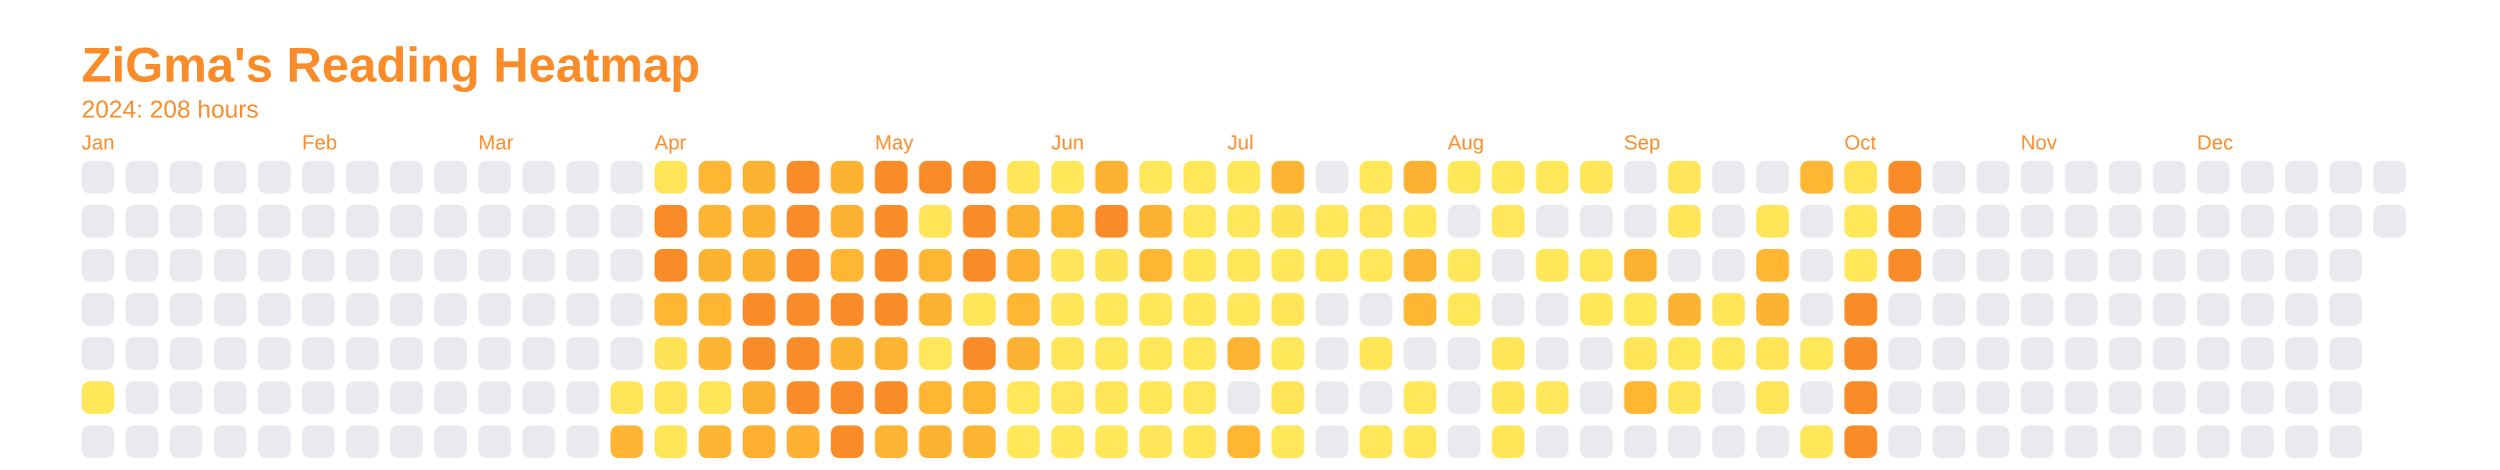
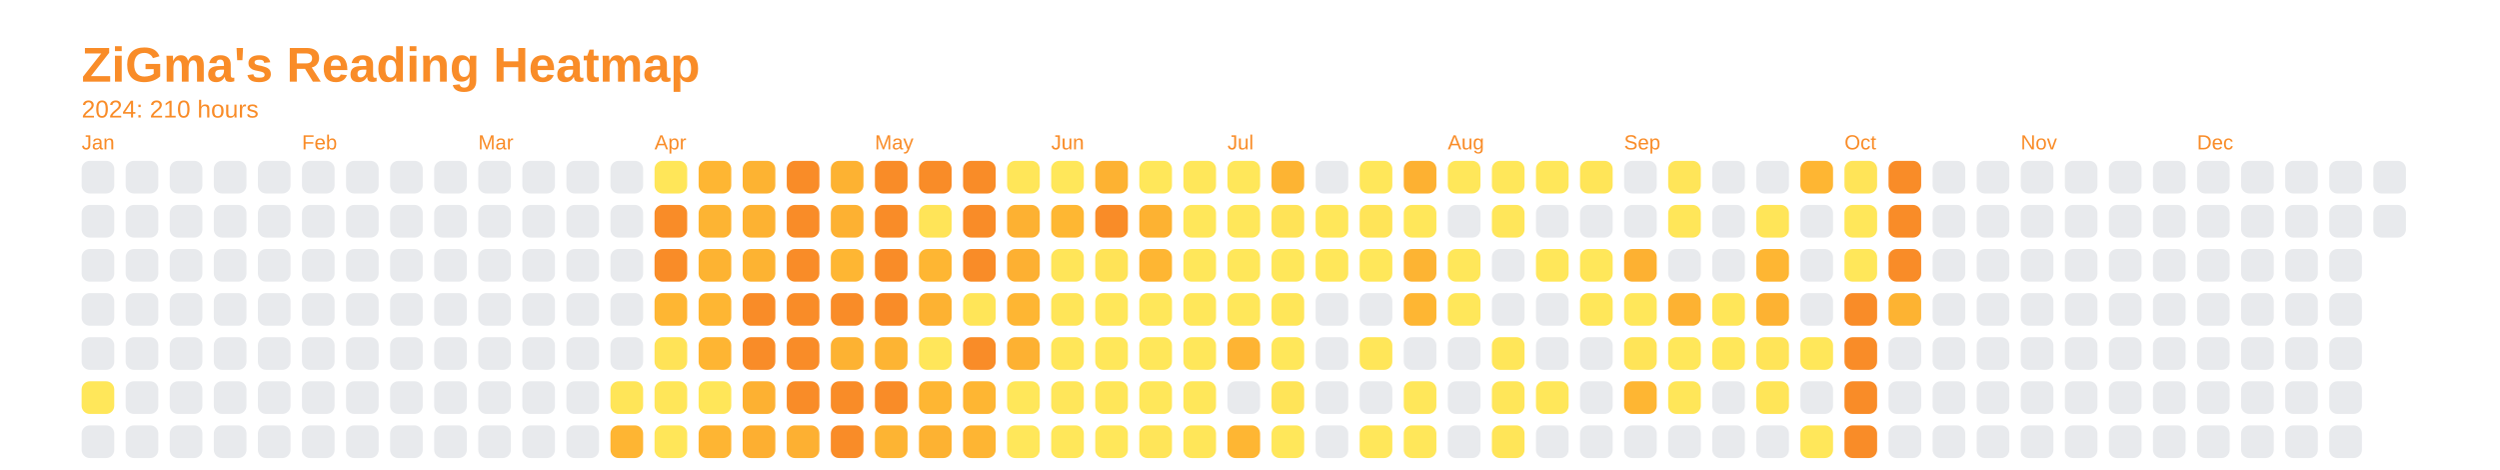
<svg xmlns="http://www.w3.org/2000/svg" baseProfile="full" height="57.5mm" version="1.1" viewBox="0,0,306.2,57.5" width="306.2mm">
  <defs />
  <rect fill="none" height="57.5" width="306.2" x="0" y="0" />
  <text fill="#f98c28" style="font-size:6px; font-family:Arial; font-weight:bold;" x="10" y="10">ZiGma's Reading Heatmap</text>
-   <text fill="#f98c28" style="font-size:3px; font-family:Arial;" x="10" y="14.4">2024: 208 hours</text>
+   <text fill="#f98c28" style="font-size:3px; font-family:Arial;" x="10" y="14.4">2024: 210 hours</text>
  <text fill="#f98c28" style="font-size:2.5px; font-family:Arial" x="10" y="18.3">Jan</text>
  <rect fill="#e8eaed" height="4" rx="1" ry="1" width="4" x="10" y="19.7" />
  <rect fill="#e8eaed" height="4" rx="1" ry="1" width="4" x="10" y="25.1" />
  <rect fill="#e8eaed" height="4" rx="1" ry="1" width="4" x="10" y="30.5" />
  <rect fill="#e8eaed" height="4" rx="1" ry="1" width="4" x="10" y="35.9" />
  <rect fill="#e8eaed" height="4" rx="1" ry="1" width="4" x="10" y="41.3" />
  <rect fill="#ffe75a" height="4" rx="1" ry="1" width="4" x="10" y="46.7" />
  <rect fill="#e8eaed" height="4" rx="1" ry="1" width="4" x="10" y="52.1" />
  <rect fill="#e8eaed" height="4" rx="1" ry="1" width="4" x="15.4" y="19.7" />
  <rect fill="#e8eaed" height="4" rx="1" ry="1" width="4" x="15.4" y="25.1" />
  <rect fill="#e8eaed" height="4" rx="1" ry="1" width="4" x="15.4" y="30.5" />
  <rect fill="#e8eaed" height="4" rx="1" ry="1" width="4" x="15.4" y="35.9" />
  <rect fill="#e8eaed" height="4" rx="1" ry="1" width="4" x="15.4" y="41.3" />
  <rect fill="#e8eaed" height="4" rx="1" ry="1" width="4" x="15.4" y="46.7" />
  <rect fill="#e8eaed" height="4" rx="1" ry="1" width="4" x="15.4" y="52.1" />
  <rect fill="#e8eaed" height="4" rx="1" ry="1" width="4" x="20.8" y="19.7" />
  <rect fill="#e8eaed" height="4" rx="1" ry="1" width="4" x="20.8" y="25.1" />
  <rect fill="#e8eaed" height="4" rx="1" ry="1" width="4" x="20.8" y="30.5" />
  <rect fill="#e8eaed" height="4" rx="1" ry="1" width="4" x="20.8" y="35.9" />
  <rect fill="#e8eaed" height="4" rx="1" ry="1" width="4" x="20.8" y="41.3" />
  <rect fill="#e8eaed" height="4" rx="1" ry="1" width="4" x="20.8" y="46.7" />
  <rect fill="#e8eaed" height="4" rx="1" ry="1" width="4" x="20.8" y="52.1" />
  <rect fill="#e8eaed" height="4" rx="1" ry="1" width="4" x="26.2" y="19.7" />
  <rect fill="#e8eaed" height="4" rx="1" ry="1" width="4" x="26.2" y="25.1" />
  <rect fill="#e8eaed" height="4" rx="1" ry="1" width="4" x="26.2" y="30.5" />
  <rect fill="#e8eaed" height="4" rx="1" ry="1" width="4" x="26.2" y="35.9" />
  <rect fill="#e8eaed" height="4" rx="1" ry="1" width="4" x="26.2" y="41.3" />
  <rect fill="#e8eaed" height="4" rx="1" ry="1" width="4" x="26.2" y="46.7" />
  <rect fill="#e8eaed" height="4" rx="1" ry="1" width="4" x="26.2" y="52.1" />
  <rect fill="#e8eaed" height="4" rx="1" ry="1" width="4" x="31.6" y="19.7" />
  <rect fill="#e8eaed" height="4" rx="1" ry="1" width="4" x="31.6" y="25.1" />
  <rect fill="#e8eaed" height="4" rx="1" ry="1" width="4" x="31.6" y="30.5" />
  <rect fill="#e8eaed" height="4" rx="1" ry="1" width="4" x="31.6" y="35.9" />
  <rect fill="#e8eaed" height="4" rx="1" ry="1" width="4" x="31.6" y="41.3" />
  <rect fill="#e8eaed" height="4" rx="1" ry="1" width="4" x="31.6" y="46.7" />
  <rect fill="#e8eaed" height="4" rx="1" ry="1" width="4" x="31.6" y="52.1" />
  <text fill="#f98c28" style="font-size:2.5px; font-family:Arial" x="37.0" y="18.3">Feb</text>
  <rect fill="#e8eaed" height="4" rx="1" ry="1" width="4" x="37.0" y="19.7" />
  <rect fill="#e8eaed" height="4" rx="1" ry="1" width="4" x="37.0" y="25.1" />
  <rect fill="#e8eaed" height="4" rx="1" ry="1" width="4" x="37.0" y="30.5" />
  <rect fill="#e8eaed" height="4" rx="1" ry="1" width="4" x="37.0" y="35.9" />
  <rect fill="#e8eaed" height="4" rx="1" ry="1" width="4" x="37.0" y="41.3" />
  <rect fill="#e8eaed" height="4" rx="1" ry="1" width="4" x="37.0" y="46.7" />
  <rect fill="#e8eaed" height="4" rx="1" ry="1" width="4" x="37.0" y="52.1" />
  <rect fill="#e8eaed" height="4" rx="1" ry="1" width="4" x="42.4" y="19.7" />
  <rect fill="#e8eaed" height="4" rx="1" ry="1" width="4" x="42.4" y="25.1" />
  <rect fill="#e8eaed" height="4" rx="1" ry="1" width="4" x="42.4" y="30.5" />
  <rect fill="#e8eaed" height="4" rx="1" ry="1" width="4" x="42.4" y="35.9" />
  <rect fill="#e8eaed" height="4" rx="1" ry="1" width="4" x="42.4" y="41.3" />
  <rect fill="#e8eaed" height="4" rx="1" ry="1" width="4" x="42.4" y="46.7" />
  <rect fill="#e8eaed" height="4" rx="1" ry="1" width="4" x="42.4" y="52.1" />
  <rect fill="#e8eaed" height="4" rx="1" ry="1" width="4" x="47.8" y="19.7" />
  <rect fill="#e8eaed" height="4" rx="1" ry="1" width="4" x="47.8" y="25.1" />
  <rect fill="#e8eaed" height="4" rx="1" ry="1" width="4" x="47.8" y="30.5" />
  <rect fill="#e8eaed" height="4" rx="1" ry="1" width="4" x="47.8" y="35.9" />
  <rect fill="#e8eaed" height="4" rx="1" ry="1" width="4" x="47.8" y="41.3" />
  <rect fill="#e8eaed" height="4" rx="1" ry="1" width="4" x="47.8" y="46.7" />
  <rect fill="#e8eaed" height="4" rx="1" ry="1" width="4" x="47.8" y="52.1" />
  <rect fill="#e8eaed" height="4" rx="1" ry="1" width="4" x="53.2" y="19.7" />
  <rect fill="#e8eaed" height="4" rx="1" ry="1" width="4" x="53.2" y="25.1" />
  <rect fill="#e8eaed" height="4" rx="1" ry="1" width="4" x="53.2" y="30.5" />
  <rect fill="#e8eaed" height="4" rx="1" ry="1" width="4" x="53.2" y="35.9" />
  <rect fill="#e8eaed" height="4" rx="1" ry="1" width="4" x="53.2" y="41.3" />
  <rect fill="#e8eaed" height="4" rx="1" ry="1" width="4" x="53.2" y="46.7" />
  <rect fill="#e8eaed" height="4" rx="1" ry="1" width="4" x="53.2" y="52.1" />
  <text fill="#f98c28" style="font-size:2.5px; font-family:Arial" x="58.6" y="18.3">Mar</text>
  <rect fill="#e8eaed" height="4" rx="1" ry="1" width="4" x="58.6" y="19.7" />
  <rect fill="#e8eaed" height="4" rx="1" ry="1" width="4" x="58.6" y="25.1" />
  <rect fill="#e8eaed" height="4" rx="1" ry="1" width="4" x="58.6" y="30.5" />
  <rect fill="#e8eaed" height="4" rx="1" ry="1" width="4" x="58.6" y="35.9" />
  <rect fill="#e8eaed" height="4" rx="1" ry="1" width="4" x="58.6" y="41.3" />
  <rect fill="#e8eaed" height="4" rx="1" ry="1" width="4" x="58.6" y="46.7" />
  <rect fill="#e8eaed" height="4" rx="1" ry="1" width="4" x="58.6" y="52.1" />
  <rect fill="#e8eaed" height="4" rx="1" ry="1" width="4" x="64" y="19.7" />
  <rect fill="#e8eaed" height="4" rx="1" ry="1" width="4" x="64" y="25.1" />
  <rect fill="#e8eaed" height="4" rx="1" ry="1" width="4" x="64" y="30.5" />
  <rect fill="#e8eaed" height="4" rx="1" ry="1" width="4" x="64" y="35.9" />
  <rect fill="#e8eaed" height="4" rx="1" ry="1" width="4" x="64" y="41.3" />
  <rect fill="#e8eaed" height="4" rx="1" ry="1" width="4" x="64" y="46.7" />
  <rect fill="#e8eaed" height="4" rx="1" ry="1" width="4" x="64" y="52.1" />
  <rect fill="#e8eaed" height="4" rx="1" ry="1" width="4" x="69.4" y="19.7" />
  <rect fill="#e8eaed" height="4" rx="1" ry="1" width="4" x="69.4" y="25.1" />
  <rect fill="#e8eaed" height="4" rx="1" ry="1" width="4" x="69.4" y="30.5" />
  <rect fill="#e8eaed" height="4" rx="1" ry="1" width="4" x="69.4" y="35.9" />
  <rect fill="#e8eaed" height="4" rx="1" ry="1" width="4" x="69.4" y="41.3" />
  <rect fill="#e8eaed" height="4" rx="1" ry="1" width="4" x="69.4" y="46.7" />
  <rect fill="#e8eaed" height="4" rx="1" ry="1" width="4" x="69.4" y="52.1" />
  <rect fill="#e8eaed" height="4" rx="1" ry="1" width="4" x="74.8" y="19.7" />
  <rect fill="#e8eaed" height="4" rx="1" ry="1" width="4" x="74.8" y="25.1" />
  <rect fill="#e8eaed" height="4" rx="1" ry="1" width="4" x="74.8" y="30.5" />
  <rect fill="#e8eaed" height="4" rx="1" ry="1" width="4" x="74.8" y="35.9" />
  <rect fill="#e8eaed" height="4" rx="1" ry="1" width="4" x="74.8" y="41.3" />
  <rect fill="#ffe558" height="4" rx="1" ry="1" width="4" x="74.8" y="46.7" />
  <rect fill="#feb533" height="4" rx="1" ry="1" width="4" x="74.8" y="52.1" />
  <text fill="#f98c28" style="font-size:2.5px; font-family:Arial" x="80.2" y="18.3">Apr</text>
  <rect fill="#ffe659" height="4" rx="1" ry="1" width="4" x="80.2" y="19.7" />
  <rect fill="#f98c28" height="4" rx="1" ry="1" width="4" x="80.2" y="25.1" />
  <rect fill="#f98c28" height="4" rx="1" ry="1" width="4" x="80.2" y="30.5" />
  <rect fill="#feb633" height="4" rx="1" ry="1" width="4" x="80.2" y="35.9" />
  <rect fill="#ffe357" height="4" rx="1" ry="1" width="4" x="80.2" y="41.3" />
  <rect fill="#ffe659" height="4" rx="1" ry="1" width="4" x="80.2" y="46.7" />
  <rect fill="#ffe659" height="4" rx="1" ry="1" width="4" x="80.2" y="52.1" />
  <rect fill="#feb633" height="4" rx="1" ry="1" width="4" x="85.6" y="19.7" />
  <rect fill="#fdb433" height="4" rx="1" ry="1" width="4" x="85.6" y="25.1" />
  <rect fill="#fdb332" height="4" rx="1" ry="1" width="4" x="85.6" y="30.5" />
  <rect fill="#feb633" height="4" rx="1" ry="1" width="4" x="85.6" y="35.9" />
  <rect fill="#feb533" height="4" rx="1" ry="1" width="4" x="85.6" y="41.3" />
  <rect fill="#ffe659" height="4" rx="1" ry="1" width="4" x="85.6" y="46.7" />
  <rect fill="#feb533" height="4" rx="1" ry="1" width="4" x="85.6" y="52.1" />
  <rect fill="#fdb332" height="4" rx="1" ry="1" width="4" x="91" y="19.7" />
  <rect fill="#fdb232" height="4" rx="1" ry="1" width="4" x="91" y="25.1" />
  <rect fill="#fdb332" height="4" rx="1" ry="1" width="4" x="91" y="30.5" />
  <rect fill="#f98c28" height="4" rx="1" ry="1" width="4" x="91" y="35.9" />
  <rect fill="#f98c28" height="4" rx="1" ry="1" width="4" x="91" y="41.3" />
  <rect fill="#fdb132" height="4" rx="1" ry="1" width="4" x="91" y="46.7" />
  <rect fill="#fdaf31" height="4" rx="1" ry="1" width="4" x="91" y="52.1" />
  <rect fill="#f98c28" height="4" rx="1" ry="1" width="4" x="96.4" y="19.7" />
  <rect fill="#f98c28" height="4" rx="1" ry="1" width="4" x="96.4" y="25.1" />
  <rect fill="#f98c28" height="4" rx="1" ry="1" width="4" x="96.4" y="30.5" />
  <rect fill="#f98c28" height="4" rx="1" ry="1" width="4" x="96.4" y="35.9" />
  <rect fill="#f98c28" height="4" rx="1" ry="1" width="4" x="96.4" y="41.3" />
  <rect fill="#f98c28" height="4" rx="1" ry="1" width="4" x="96.4" y="46.7" />
  <rect fill="#fdb032" height="4" rx="1" ry="1" width="4" x="96.4" y="52.1" />
  <rect fill="#fdb232" height="4" rx="1" ry="1" width="4" x="101.8" y="19.7" />
  <rect fill="#fdb132" height="4" rx="1" ry="1" width="4" x="101.8" y="25.1" />
  <rect fill="#feb633" height="4" rx="1" ry="1" width="4" x="101.8" y="30.5" />
  <rect fill="#f98c28" height="4" rx="1" ry="1" width="4" x="101.8" y="35.9" />
  <rect fill="#fdb232" height="4" rx="1" ry="1" width="4" x="101.8" y="41.3" />
  <rect fill="#f98c28" height="4" rx="1" ry="1" width="4" x="101.8" y="46.7" />
  <rect fill="#f98c28" height="4" rx="1" ry="1" width="4" x="101.8" y="52.1" />
  <text fill="#f98c28" style="font-size:2.5px; font-family:Arial" x="107.2" y="18.3">May</text>
  <rect fill="#f98c28" height="4" rx="1" ry="1" width="4" x="107.2" y="19.7" />
  <rect fill="#f98c28" height="4" rx="1" ry="1" width="4" x="107.2" y="25.1" />
  <rect fill="#f98c28" height="4" rx="1" ry="1" width="4" x="107.2" y="30.5" />
  <rect fill="#f98c28" height="4" rx="1" ry="1" width="4" x="107.2" y="35.9" />
  <rect fill="#fdb433" height="4" rx="1" ry="1" width="4" x="107.2" y="41.3" />
  <rect fill="#f98c28" height="4" rx="1" ry="1" width="4" x="107.2" y="46.7" />
  <rect fill="#fdb433" height="4" rx="1" ry="1" width="4" x="107.2" y="52.1" />
  <rect fill="#f98c28" height="4" rx="1" ry="1" width="4" x="112.6" y="19.7" />
  <rect fill="#ffe458" height="4" rx="1" ry="1" width="4" x="112.6" y="25.1" />
  <rect fill="#feb633" height="4" rx="1" ry="1" width="4" x="112.6" y="30.5" />
  <rect fill="#fdb232" height="4" rx="1" ry="1" width="4" x="112.6" y="35.9" />
  <rect fill="#ffe65a" height="4" rx="1" ry="1" width="4" x="112.6" y="41.3" />
  <rect fill="#feb633" height="4" rx="1" ry="1" width="4" x="112.6" y="46.7" />
  <rect fill="#fdb232" height="4" rx="1" ry="1" width="4" x="112.6" y="52.1" />
  <rect fill="#f98c28" height="4" rx="1" ry="1" width="4" x="118" y="19.7" />
  <rect fill="#f98c28" height="4" rx="1" ry="1" width="4" x="118" y="25.1" />
  <rect fill="#f98c28" height="4" rx="1" ry="1" width="4" x="118" y="30.5" />
  <rect fill="#ffe558" height="4" rx="1" ry="1" width="4" x="118" y="35.9" />
  <rect fill="#f98c28" height="4" rx="1" ry="1" width="4" x="118" y="41.3" />
  <rect fill="#feb633" height="4" rx="1" ry="1" width="4" x="118" y="46.7" />
  <rect fill="#feb533" height="4" rx="1" ry="1" width="4" x="118" y="52.1" />
  <rect fill="#ffe659" height="4" rx="1" ry="1" width="4" x="123.4" y="19.7" />
  <rect fill="#fdb132" height="4" rx="1" ry="1" width="4" x="123.4" y="25.1" />
  <rect fill="#fdb032" height="4" rx="1" ry="1" width="4" x="123.4" y="30.5" />
  <rect fill="#feb633" height="4" rx="1" ry="1" width="4" x="123.4" y="35.9" />
  <rect fill="#fdb132" height="4" rx="1" ry="1" width="4" x="123.4" y="41.3" />
  <rect fill="#ffe75a" height="4" rx="1" ry="1" width="4" x="123.4" y="46.7" />
  <rect fill="#ffe75a" height="4" rx="1" ry="1" width="4" x="123.4" y="52.1" />
  <text fill="#f98c28" style="font-size:2.5px; font-family:Arial" x="128.8" y="18.3">Jun</text>
  <rect fill="#ffe75a" height="4" rx="1" ry="1" width="4" x="128.8" y="19.7" />
  <rect fill="#feb733" height="4" rx="1" ry="1" width="4" x="128.8" y="25.1" />
  <rect fill="#ffe559" height="4" rx="1" ry="1" width="4" x="128.8" y="30.5" />
  <rect fill="#ffe558" height="4" rx="1" ry="1" width="4" x="128.8" y="35.9" />
  <rect fill="#ffe659" height="4" rx="1" ry="1" width="4" x="128.8" y="41.3" />
  <rect fill="#ffe65a" height="4" rx="1" ry="1" width="4" x="128.8" y="46.7" />
  <rect fill="#ffe75a" height="4" rx="1" ry="1" width="4" x="128.8" y="52.1" />
  <rect fill="#fdb232" height="4" rx="1" ry="1" width="4" x="134.2" y="19.7" />
  <rect fill="#f98c28" height="4" rx="1" ry="1" width="4" x="134.2" y="25.1" />
  <rect fill="#ffe357" height="4" rx="1" ry="1" width="4" x="134.2" y="30.5" />
  <rect fill="#ffe75a" height="4" rx="1" ry="1" width="4" x="134.2" y="35.9" />
  <rect fill="#ffe75a" height="4" rx="1" ry="1" width="4" x="134.2" y="41.3" />
  <rect fill="#ffe659" height="4" rx="1" ry="1" width="4" x="134.2" y="46.7" />
  <rect fill="#ffe75a" height="4" rx="1" ry="1" width="4" x="134.2" y="52.1" />
  <rect fill="#ffe75a" height="4" rx="1" ry="1" width="4" x="139.6" y="19.7" />
  <rect fill="#fdb232" height="4" rx="1" ry="1" width="4" x="139.6" y="25.1" />
  <rect fill="#feb633" height="4" rx="1" ry="1" width="4" x="139.6" y="30.5" />
  <rect fill="#ffe75a" height="4" rx="1" ry="1" width="4" x="139.6" y="35.9" />
  <rect fill="#ffe75a" height="4" rx="1" ry="1" width="4" x="139.6" y="41.3" />
  <rect fill="#ffe75a" height="4" rx="1" ry="1" width="4" x="139.6" y="46.7" />
  <rect fill="#ffe559" height="4" rx="1" ry="1" width="4" x="139.6" y="52.1" />
  <rect fill="#ffe75a" height="4" rx="1" ry="1" width="4" x="145" y="19.7" />
  <rect fill="#ffe75a" height="4" rx="1" ry="1" width="4" x="145" y="25.1" />
  <rect fill="#ffe75a" height="4" rx="1" ry="1" width="4" x="145" y="30.5" />
  <rect fill="#ffe75a" height="4" rx="1" ry="1" width="4" x="145" y="35.9" />
  <rect fill="#ffe75a" height="4" rx="1" ry="1" width="4" x="145" y="41.3" />
  <rect fill="#ffe75a" height="4" rx="1" ry="1" width="4" x="145" y="46.7" />
  <rect fill="#ffe659" height="4" rx="1" ry="1" width="4" x="145" y="52.1" />
  <text fill="#f98c28" style="font-size:2.5px; font-family:Arial" x="150.4" y="18.3">Jul</text>
  <rect fill="#ffe75a" height="4" rx="1" ry="1" width="4" x="150.4" y="19.7" />
  <rect fill="#ffe75a" height="4" rx="1" ry="1" width="4" x="150.4" y="25.1" />
  <rect fill="#ffe75a" height="4" rx="1" ry="1" width="4" x="150.4" y="30.5" />
  <rect fill="#ffe75a" height="4" rx="1" ry="1" width="4" x="150.4" y="35.9" />
  <rect fill="#feb433" height="4" rx="1" ry="1" width="4" x="150.4" y="41.3" />
  <rect fill="#e8eaed" height="4" rx="1" ry="1" width="4" x="150.4" y="46.7" />
  <rect fill="#feb633" height="4" rx="1" ry="1" width="4" x="150.4" y="52.1" />
  <rect fill="#fdb433" height="4" rx="1" ry="1" width="4" x="155.8" y="19.7" />
  <rect fill="#ffe357" height="4" rx="1" ry="1" width="4" x="155.8" y="25.1" />
  <rect fill="#ffe75a" height="4" rx="1" ry="1" width="4" x="155.8" y="30.5" />
  <rect fill="#ffe659" height="4" rx="1" ry="1" width="4" x="155.8" y="35.9" />
  <rect fill="#ffe75a" height="4" rx="1" ry="1" width="4" x="155.8" y="41.3" />
  <rect fill="#ffe458" height="4" rx="1" ry="1" width="4" x="155.8" y="46.7" />
  <rect fill="#ffe75a" height="4" rx="1" ry="1" width="4" x="155.8" y="52.1" />
  <rect fill="#e8eaed" height="4" rx="1" ry="1" width="4" x="161.2" y="19.7" />
  <rect fill="#ffe75a" height="4" rx="1" ry="1" width="4" x="161.2" y="25.1" />
  <rect fill="#ffe75a" height="4" rx="1" ry="1" width="4" x="161.2" y="30.5" />
  <rect fill="#e8eaed" height="4" rx="1" ry="1" width="4" x="161.2" y="35.9" />
  <rect fill="#e8eaed" height="4" rx="1" ry="1" width="4" x="161.2" y="41.3" />
  <rect fill="#e8eaed" height="4" rx="1" ry="1" width="4" x="161.2" y="46.7" />
  <rect fill="#e8eaed" height="4" rx="1" ry="1" width="4" x="161.2" y="52.1" />
  <rect fill="#ffe75a" height="4" rx="1" ry="1" width="4" x="166.6" y="19.7" />
  <rect fill="#ffe458" height="4" rx="1" ry="1" width="4" x="166.6" y="25.1" />
  <rect fill="#ffe75a" height="4" rx="1" ry="1" width="4" x="166.6" y="30.5" />
  <rect fill="#e8eaed" height="4" rx="1" ry="1" width="4" x="166.6" y="35.9" />
  <rect fill="#ffe659" height="4" rx="1" ry="1" width="4" x="166.6" y="41.3" />
  <rect fill="#e8eaed" height="4" rx="1" ry="1" width="4" x="166.6" y="46.7" />
  <rect fill="#ffe75a" height="4" rx="1" ry="1" width="4" x="166.6" y="52.1" />
  <rect fill="#fdb132" height="4" rx="1" ry="1" width="4" x="172" y="19.7" />
  <rect fill="#ffe75a" height="4" rx="1" ry="1" width="4" x="172" y="25.1" />
  <rect fill="#fdb433" height="4" rx="1" ry="1" width="4" x="172" y="30.5" />
  <rect fill="#feb633" height="4" rx="1" ry="1" width="4" x="172" y="35.9" />
  <rect fill="#e8eaed" height="4" rx="1" ry="1" width="4" x="172" y="41.3" />
  <rect fill="#ffe75a" height="4" rx="1" ry="1" width="4" x="172" y="46.7" />
  <rect fill="#ffe75a" height="4" rx="1" ry="1" width="4" x="172" y="52.1" />
  <text fill="#f98c28" style="font-size:2.5px; font-family:Arial" x="177.4" y="18.3">Aug</text>
  <rect fill="#ffe75a" height="4" rx="1" ry="1" width="4" x="177.4" y="19.7" />
  <rect fill="#e8eaed" height="4" rx="1" ry="1" width="4" x="177.4" y="25.1" />
  <rect fill="#ffe75a" height="4" rx="1" ry="1" width="4" x="177.4" y="30.5" />
  <rect fill="#ffe75a" height="4" rx="1" ry="1" width="4" x="177.4" y="35.9" />
  <rect fill="#e8eaed" height="4" rx="1" ry="1" width="4" x="177.4" y="41.3" />
  <rect fill="#e8eaed" height="4" rx="1" ry="1" width="4" x="177.4" y="46.7" />
  <rect fill="#e8eaed" height="4" rx="1" ry="1" width="4" x="177.4" y="52.1" />
  <rect fill="#ffe75a" height="4" rx="1" ry="1" width="4" x="182.8" y="19.7" />
  <rect fill="#ffe65a" height="4" rx="1" ry="1" width="4" x="182.8" y="25.1" />
  <rect fill="#e8eaed" height="4" rx="1" ry="1" width="4" x="182.8" y="30.5" />
  <rect fill="#e8eaed" height="4" rx="1" ry="1" width="4" x="182.8" y="35.9" />
  <rect fill="#ffe659" height="4" rx="1" ry="1" width="4" x="182.8" y="41.3" />
  <rect fill="#ffe659" height="4" rx="1" ry="1" width="4" x="182.8" y="46.7" />
  <rect fill="#ffe558" height="4" rx="1" ry="1" width="4" x="182.8" y="52.1" />
  <rect fill="#ffe75a" height="4" rx="1" ry="1" width="4" x="188.2" y="19.7" />
  <rect fill="#e8eaed" height="4" rx="1" ry="1" width="4" x="188.2" y="25.1" />
  <rect fill="#ffe75a" height="4" rx="1" ry="1" width="4" x="188.2" y="30.5" />
  <rect fill="#e8eaed" height="4" rx="1" ry="1" width="4" x="188.2" y="35.9" />
  <rect fill="#e8eaed" height="4" rx="1" ry="1" width="4" x="188.2" y="41.3" />
  <rect fill="#ffe75a" height="4" rx="1" ry="1" width="4" x="188.2" y="46.7" />
  <rect fill="#e8eaed" height="4" rx="1" ry="1" width="4" x="188.2" y="52.1" />
  <rect fill="#ffe558" height="4" rx="1" ry="1" width="4" x="193.6" y="19.7" />
  <rect fill="#e8eaed" height="4" rx="1" ry="1" width="4" x="193.6" y="25.1" />
  <rect fill="#ffe75a" height="4" rx="1" ry="1" width="4" x="193.6" y="30.5" />
  <rect fill="#ffe75a" height="4" rx="1" ry="1" width="4" x="193.6" y="35.9" />
  <rect fill="#e8eaed" height="4" rx="1" ry="1" width="4" x="193.6" y="41.3" />
  <rect fill="#e8eaed" height="4" rx="1" ry="1" width="4" x="193.6" y="46.7" />
  <rect fill="#e8eaed" height="4" rx="1" ry="1" width="4" x="193.6" y="52.1" />
  <text fill="#f98c28" style="font-size:2.5px; font-family:Arial" x="199" y="18.3">Sep</text>
  <rect fill="#e8eaed" height="4" rx="1" ry="1" width="4" x="199" y="19.7" />
  <rect fill="#e8eaed" height="4" rx="1" ry="1" width="4" x="199" y="25.1" />
  <rect fill="#fdb132" height="4" rx="1" ry="1" width="4" x="199" y="30.5" />
  <rect fill="#ffe75a" height="4" rx="1" ry="1" width="4" x="199" y="35.9" />
  <rect fill="#ffe458" height="4" rx="1" ry="1" width="4" x="199" y="41.3" />
  <rect fill="#feb633" height="4" rx="1" ry="1" width="4" x="199" y="46.7" />
  <rect fill="#e8eaed" height="4" rx="1" ry="1" width="4" x="199" y="52.1" />
  <rect fill="#ffe559" height="4" rx="1" ry="1" width="4" x="204.4" y="19.7" />
  <rect fill="#ffe659" height="4" rx="1" ry="1" width="4" x="204.4" y="25.1" />
  <rect fill="#e8eaed" height="4" rx="1" ry="1" width="4" x="204.4" y="30.5" />
  <rect fill="#fdb232" height="4" rx="1" ry="1" width="4" x="204.4" y="35.9" />
  <rect fill="#ffe75a" height="4" rx="1" ry="1" width="4" x="204.4" y="41.3" />
  <rect fill="#ffe659" height="4" rx="1" ry="1" width="4" x="204.4" y="46.7" />
  <rect fill="#e8eaed" height="4" rx="1" ry="1" width="4" x="204.4" y="52.1" />
  <rect fill="#e8eaed" height="4" rx="1" ry="1" width="4" x="209.8" y="19.7" />
  <rect fill="#e8eaed" height="4" rx="1" ry="1" width="4" x="209.8" y="25.1" />
  <rect fill="#e8eaed" height="4" rx="1" ry="1" width="4" x="209.8" y="30.5" />
  <rect fill="#ffe659" height="4" rx="1" ry="1" width="4" x="209.8" y="35.9" />
  <rect fill="#ffe75a" height="4" rx="1" ry="1" width="4" x="209.8" y="41.3" />
  <rect fill="#e8eaed" height="4" rx="1" ry="1" width="4" x="209.8" y="46.7" />
  <rect fill="#e8eaed" height="4" rx="1" ry="1" width="4" x="209.8" y="52.1" />
  <rect fill="#e8eaed" height="4" rx="1" ry="1" width="4" x="215.2" y="19.7" />
  <rect fill="#ffe558" height="4" rx="1" ry="1" width="4" x="215.2" y="25.1" />
  <rect fill="#feb633" height="4" rx="1" ry="1" width="4" x="215.2" y="30.5" />
  <rect fill="#fdb232" height="4" rx="1" ry="1" width="4" x="215.2" y="35.9" />
  <rect fill="#ffe458" height="4" rx="1" ry="1" width="4" x="215.2" y="41.3" />
  <rect fill="#ffe558" height="4" rx="1" ry="1" width="4" x="215.2" y="46.7" />
  <rect fill="#e8eaed" height="4" rx="1" ry="1" width="4" x="215.2" y="52.1" />
  <rect fill="#feb633" height="4" rx="1" ry="1" width="4" x="220.6" y="19.7" />
  <rect fill="#e8eaed" height="4" rx="1" ry="1" width="4" x="220.6" y="25.1" />
  <rect fill="#e8eaed" height="4" rx="1" ry="1" width="4" x="220.6" y="30.5" />
  <rect fill="#e8eaed" height="4" rx="1" ry="1" width="4" x="220.6" y="35.9" />
  <rect fill="#ffe75a" height="4" rx="1" ry="1" width="4" x="220.6" y="41.3" />
  <rect fill="#e8eaed" height="4" rx="1" ry="1" width="4" x="220.6" y="46.7" />
  <rect fill="#ffe75a" height="4" rx="1" ry="1" width="4" x="220.6" y="52.1" />
  <text fill="#f98c28" style="font-size:2.5px; font-family:Arial" x="226" y="18.3">Oct</text>
  <rect fill="#ffe458" height="4" rx="1" ry="1" width="4" x="226" y="19.7" />
  <rect fill="#ffe75a" height="4" rx="1" ry="1" width="4" x="226" y="25.1" />
  <rect fill="#ffe75a" height="4" rx="1" ry="1" width="4" x="226" y="30.5" />
  <rect fill="#f98c28" height="4" rx="1" ry="1" width="4" x="226" y="35.9" />
  <rect fill="#f98c28" height="4" rx="1" ry="1" width="4" x="226" y="41.3" />
  <rect fill="#f98c28" height="4" rx="1" ry="1" width="4" x="226" y="46.7" />
  <rect fill="#f98c28" height="4" rx="1" ry="1" width="4" x="226" y="52.1" />
  <rect fill="#f98c28" height="4" rx="1" ry="1" width="4" x="231.4" y="19.7" />
  <rect fill="#f98c28" height="4" rx="1" ry="1" width="4" x="231.4" y="25.1" />
  <rect fill="#f98c28" height="4" rx="1" ry="1" width="4" x="231.4" y="30.5" />
-   <rect fill="#e8eaed" height="4" rx="1" ry="1" width="4" x="231.4" y="35.9" />
+   <rect fill="#fdb332" height="4" rx="1" ry="1" width="4" x="231.4" y="35.9" />
  <rect fill="#e8eaed" height="4" rx="1" ry="1" width="4" x="231.4" y="41.3" />
  <rect fill="#e8eaed" height="4" rx="1" ry="1" width="4" x="231.4" y="46.7" />
  <rect fill="#e8eaed" height="4" rx="1" ry="1" width="4" x="231.4" y="52.1" />
  <rect fill="#e8eaed" height="4" rx="1" ry="1" width="4" x="236.8" y="19.7" />
  <rect fill="#e8eaed" height="4" rx="1" ry="1" width="4" x="236.8" y="25.1" />
  <rect fill="#e8eaed" height="4" rx="1" ry="1" width="4" x="236.8" y="30.5" />
  <rect fill="#e8eaed" height="4" rx="1" ry="1" width="4" x="236.8" y="35.9" />
  <rect fill="#e8eaed" height="4" rx="1" ry="1" width="4" x="236.8" y="41.3" />
  <rect fill="#e8eaed" height="4" rx="1" ry="1" width="4" x="236.8" y="46.7" />
  <rect fill="#e8eaed" height="4" rx="1" ry="1" width="4" x="236.8" y="52.1" />
  <rect fill="#e8eaed" height="4" rx="1" ry="1" width="4" x="242.2" y="19.7" />
  <rect fill="#e8eaed" height="4" rx="1" ry="1" width="4" x="242.2" y="25.1" />
  <rect fill="#e8eaed" height="4" rx="1" ry="1" width="4" x="242.2" y="30.5" />
  <rect fill="#e8eaed" height="4" rx="1" ry="1" width="4" x="242.2" y="35.9" />
  <rect fill="#e8eaed" height="4" rx="1" ry="1" width="4" x="242.2" y="41.3" />
  <rect fill="#e8eaed" height="4" rx="1" ry="1" width="4" x="242.2" y="46.7" />
  <rect fill="#e8eaed" height="4" rx="1" ry="1" width="4" x="242.2" y="52.1" />
  <text fill="#f98c28" style="font-size:2.5px; font-family:Arial" x="247.6" y="18.3">Nov</text>
  <rect fill="#e8eaed" height="4" rx="1" ry="1" width="4" x="247.6" y="19.7" />
  <rect fill="#e8eaed" height="4" rx="1" ry="1" width="4" x="247.6" y="25.1" />
  <rect fill="#e8eaed" height="4" rx="1" ry="1" width="4" x="247.6" y="30.5" />
  <rect fill="#e8eaed" height="4" rx="1" ry="1" width="4" x="247.6" y="35.9" />
  <rect fill="#e8eaed" height="4" rx="1" ry="1" width="4" x="247.6" y="41.3" />
  <rect fill="#e8eaed" height="4" rx="1" ry="1" width="4" x="247.6" y="46.7" />
  <rect fill="#e8eaed" height="4" rx="1" ry="1" width="4" x="247.6" y="52.1" />
  <rect fill="#e8eaed" height="4" rx="1" ry="1" width="4" x="253" y="19.7" />
  <rect fill="#e8eaed" height="4" rx="1" ry="1" width="4" x="253" y="25.1" />
  <rect fill="#e8eaed" height="4" rx="1" ry="1" width="4" x="253" y="30.5" />
  <rect fill="#e8eaed" height="4" rx="1" ry="1" width="4" x="253" y="35.9" />
  <rect fill="#e8eaed" height="4" rx="1" ry="1" width="4" x="253" y="41.3" />
  <rect fill="#e8eaed" height="4" rx="1" ry="1" width="4" x="253" y="46.7" />
  <rect fill="#e8eaed" height="4" rx="1" ry="1" width="4" x="253" y="52.1" />
  <rect fill="#e8eaed" height="4" rx="1" ry="1" width="4" x="258.4" y="19.7" />
  <rect fill="#e8eaed" height="4" rx="1" ry="1" width="4" x="258.4" y="25.1" />
  <rect fill="#e8eaed" height="4" rx="1" ry="1" width="4" x="258.4" y="30.5" />
  <rect fill="#e8eaed" height="4" rx="1" ry="1" width="4" x="258.4" y="35.9" />
  <rect fill="#e8eaed" height="4" rx="1" ry="1" width="4" x="258.4" y="41.3" />
  <rect fill="#e8eaed" height="4" rx="1" ry="1" width="4" x="258.4" y="46.7" />
  <rect fill="#e8eaed" height="4" rx="1" ry="1" width="4" x="258.4" y="52.1" />
  <rect fill="#e8eaed" height="4" rx="1" ry="1" width="4" x="263.8" y="19.7" />
  <rect fill="#e8eaed" height="4" rx="1" ry="1" width="4" x="263.8" y="25.1" />
  <rect fill="#e8eaed" height="4" rx="1" ry="1" width="4" x="263.8" y="30.5" />
  <rect fill="#e8eaed" height="4" rx="1" ry="1" width="4" x="263.8" y="35.9" />
  <rect fill="#e8eaed" height="4" rx="1" ry="1" width="4" x="263.8" y="41.3" />
  <rect fill="#e8eaed" height="4" rx="1" ry="1" width="4" x="263.8" y="46.7" />
  <rect fill="#e8eaed" height="4" rx="1" ry="1" width="4" x="263.8" y="52.1" />
  <text fill="#f98c28" style="font-size:2.5px; font-family:Arial" x="269.2" y="18.3">Dec</text>
  <rect fill="#e8eaed" height="4" rx="1" ry="1" width="4" x="269.2" y="19.7" />
  <rect fill="#e8eaed" height="4" rx="1" ry="1" width="4" x="269.2" y="25.1" />
  <rect fill="#e8eaed" height="4" rx="1" ry="1" width="4" x="269.2" y="30.5" />
  <rect fill="#e8eaed" height="4" rx="1" ry="1" width="4" x="269.2" y="35.9" />
  <rect fill="#e8eaed" height="4" rx="1" ry="1" width="4" x="269.2" y="41.3" />
  <rect fill="#e8eaed" height="4" rx="1" ry="1" width="4" x="269.2" y="46.7" />
  <rect fill="#e8eaed" height="4" rx="1" ry="1" width="4" x="269.2" y="52.1" />
  <rect fill="#e8eaed" height="4" rx="1" ry="1" width="4" x="274.6" y="19.7" />
  <rect fill="#e8eaed" height="4" rx="1" ry="1" width="4" x="274.6" y="25.1" />
  <rect fill="#e8eaed" height="4" rx="1" ry="1" width="4" x="274.6" y="30.5" />
  <rect fill="#e8eaed" height="4" rx="1" ry="1" width="4" x="274.6" y="35.9" />
  <rect fill="#e8eaed" height="4" rx="1" ry="1" width="4" x="274.6" y="41.3" />
  <rect fill="#e8eaed" height="4" rx="1" ry="1" width="4" x="274.6" y="46.7" />
  <rect fill="#e8eaed" height="4" rx="1" ry="1" width="4" x="274.6" y="52.1" />
  <rect fill="#e8eaed" height="4" rx="1" ry="1" width="4" x="280" y="19.7" />
  <rect fill="#e8eaed" height="4" rx="1" ry="1" width="4" x="280" y="25.1" />
  <rect fill="#e8eaed" height="4" rx="1" ry="1" width="4" x="280" y="30.5" />
  <rect fill="#e8eaed" height="4" rx="1" ry="1" width="4" x="280" y="35.9" />
  <rect fill="#e8eaed" height="4" rx="1" ry="1" width="4" x="280" y="41.3" />
  <rect fill="#e8eaed" height="4" rx="1" ry="1" width="4" x="280" y="46.7" />
  <rect fill="#e8eaed" height="4" rx="1" ry="1" width="4" x="280" y="52.1" />
  <rect fill="#e8eaed" height="4" rx="1" ry="1" width="4" x="285.4" y="19.7" />
  <rect fill="#e8eaed" height="4" rx="1" ry="1" width="4" x="285.4" y="25.1" />
  <rect fill="#e8eaed" height="4" rx="1" ry="1" width="4" x="285.4" y="30.5" />
  <rect fill="#e8eaed" height="4" rx="1" ry="1" width="4" x="285.4" y="35.9" />
  <rect fill="#e8eaed" height="4" rx="1" ry="1" width="4" x="285.4" y="41.3" />
  <rect fill="#e8eaed" height="4" rx="1" ry="1" width="4" x="285.4" y="46.7" />
  <rect fill="#e8eaed" height="4" rx="1" ry="1" width="4" x="285.4" y="52.1" />
  <rect fill="#e8eaed" height="4" rx="1" ry="1" width="4" x="290.8" y="19.7" />
  <rect fill="#e8eaed" height="4" rx="1" ry="1" width="4" x="290.8" y="25.1" />
</svg>
